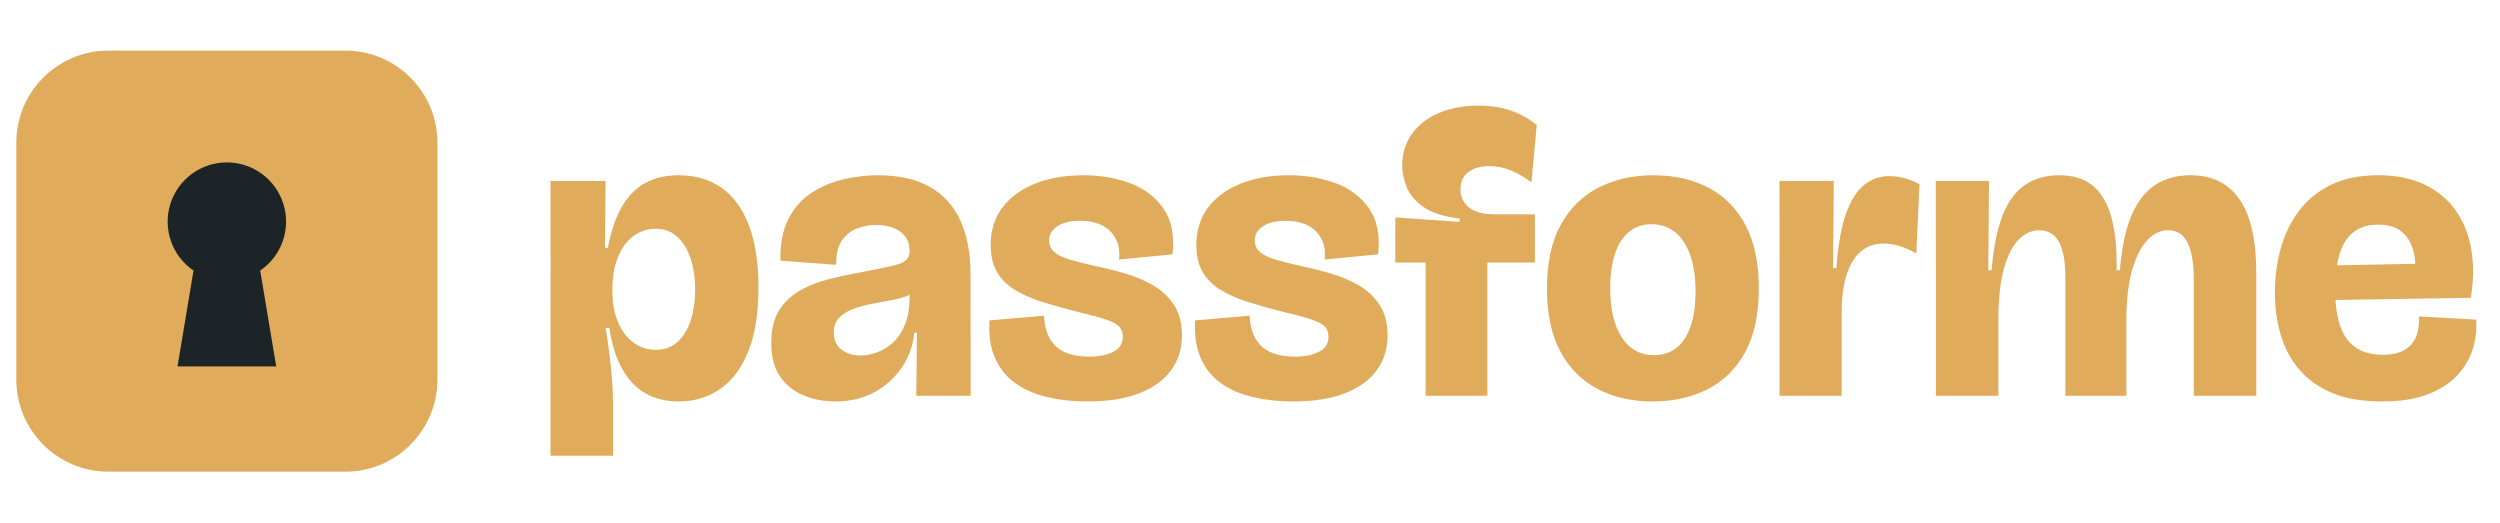
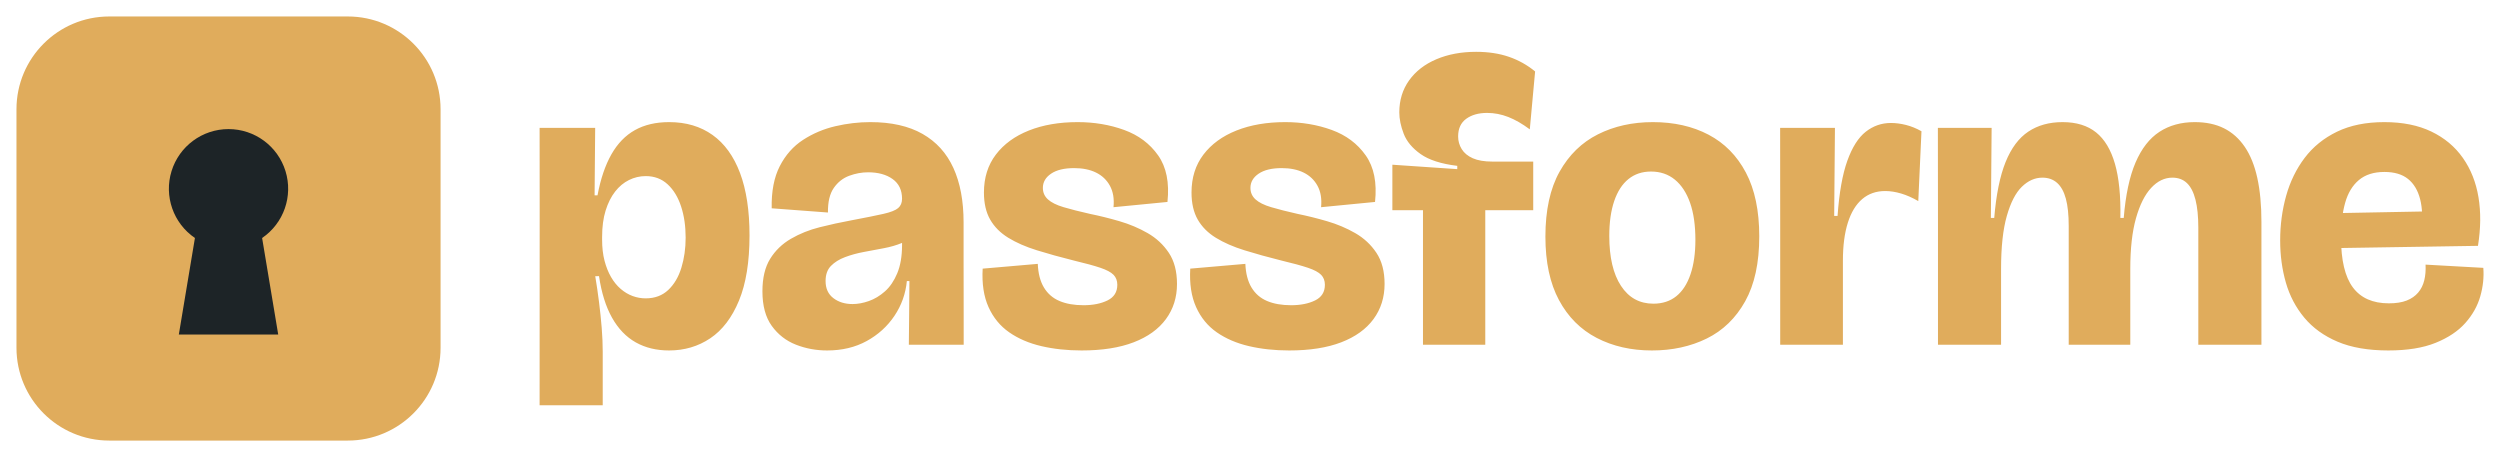
- <svg xmlns="http://www.w3.org/2000/svg" viewBox="0 0 6127 1280">
-   <g transform="translate(40 124) scale(16.125)">
+ <svg xmlns="http://www.w3.org/2000/svg" viewBox="0 0 6070 1110">
+   <g transform="translate(40 40) scale(16.0891)">
    <path fill="#e0ac5c" d="M14 0H50A14 14 0 0 1 64 14V50A14 14 0 0 1 50 64H14A14 14 0 0 1 0 50V14A14 14 0 0 1 14 0Z" />
    <path fill="#1d2427" d="M26.93 33.43A9 9 0 1 1 37.07 33.43L39.5 48H24.5Z" />
  </g>
-   <path transform="translate(1312 970)" fill="#e0ac5c" d="M37.166 146.917 37.333 -333.418 37.166 -526.5H172.085L170.668 -362.667H177.752Q189.002 -422.667 211.502 -462.25Q234.001 -501.834 268.71 -521.167Q303.418 -540.5 351.752 -540.5Q413.252 -540.5 457.043 -509.292Q500.835 -478.084 523.835 -416.833Q546.835 -355.583 546.835 -265.333Q546.835 -169.0 521.251 -107.125Q495.668 -45.25 451.585 -15.667Q407.501 13.917 351.418 13.917Q305.502 13.917 270.543 -5.75Q235.585 -25.416 212.96 -65.708Q190.335 -105.999 181.419 -166.499L172.252 -166.416Q177.419 -135.5 181.46 -103.375Q185.502 -71.25 187.96 -40.792Q190.419 -10.333 190.419 17.5V146.917ZM294.75 -112.585Q327.833 -112.585 349.458 -132.918Q371.083 -153.251 381.416 -187.043Q391.749 -220.834 391.749 -259.917Q391.749 -302 380.708 -335.708Q369.666 -369.416 348.083 -389.415Q326.5 -409.415 294.834 -409.415Q273.418 -409.415 254.21 -399.916Q235.001 -390.416 220.502 -371.833Q206.002 -353.25 197.46 -325.833Q188.918 -298.417 188.918 -261.666V-255.083Q188.918 -226.499 194.752 -204.083Q200.585 -181.666 210.585 -164.375Q220.585 -147.084 234.085 -135.501Q247.585 -123.918 262.96 -118.251Q278.334 -112.585 294.75 -112.585ZM735.25 13.917Q695.167 13.917 659.375 -0.167Q623.583 -14.25 600.875 -45.708Q578.166 -77.167 578.166 -129.75Q578.166 -178.25 596.916 -208.542Q615.667 -238.834 647.458 -257.292Q679.25 -275.75 717.417 -285.334Q755.583 -294.917 793.5 -301.917Q846.083 -311.834 872.249 -317.792Q898.416 -323.75 907.791 -331.875Q917.166 -340 917.166 -354.333Q917.166 -385.833 894.291 -402.249Q871.417 -418.666 834.751 -418.666Q811.834 -418.666 789.001 -410.249Q766.168 -401.832 751.46 -380.708Q736.752 -359.583 737.252 -321L600.667 -331.249Q599.416 -392.833 620.291 -433.542Q641.166 -474.25 676.958 -497.459Q712.75 -520.667 755.334 -530.584Q797.917 -540.5 840.084 -540.5Q916.585 -540.5 966.876 -511.917Q1017.168 -483.333 1041.877 -429.125Q1066.585 -374.916 1066.585 -297.082V-202.582Q1066.668 -168.999 1066.71 -134.916Q1066.752 -100.833 1066.793 -67.208Q1066.835 -33.583 1066.835 0.0H933.667Q934.083 -37.166 934.416 -74.958Q934.75 -112.749 935.083 -154.582H928.833Q924.416 -108.416 898.708 -70.125Q873 -31.833 831.291 -8.958Q789.583 13.917 735.25 13.917ZM797.001 -98.751Q815.751 -98.751 836.542 -106.043Q857.333 -113.334 875.667 -129.584Q894 -145.834 905.5 -173.458Q917 -201.083 917.166 -240.833L917.249 -264.666L944.166 -268.333Q935.75 -255 916.458 -246.958Q897.167 -238.916 873.042 -234.375Q848.917 -229.833 824.292 -225.208Q799.668 -220.583 778.668 -212.666Q757.668 -204.75 744.585 -191.417Q731.502 -178.084 731.502 -154.667Q731.502 -127.584 750.377 -113.168Q769.252 -98.751 797.001 -98.751ZM1353.084 13.917Q1300.584 13.917 1255.542 3.417Q1210.5 -7.083 1177.417 -30.083Q1144.333 -53.083 1127.083 -91.5Q1109.833 -129.917 1112.916 -184.75L1246.752 -196.333Q1248.168 -161.334 1261.668 -138.918Q1275.168 -116.501 1299.376 -106.21Q1323.584 -95.918 1357.834 -95.918Q1392.333 -95.918 1416.083 -107.584Q1439.832 -119.251 1439.832 -145.5Q1439.832 -160.417 1430.624 -169.791Q1421.416 -179.166 1398.667 -186.833Q1375.917 -194.499 1334.917 -204.249Q1285.25 -216.666 1244.75 -229.25Q1204.25 -241.833 1175.291 -259.583Q1146.333 -277.333 1131.166 -303.792Q1116 -330.25 1116 -369.5Q1116 -423.583 1144.958 -461.667Q1173.917 -499.75 1225.125 -520.125Q1276.334 -540.5 1343.501 -540.5Q1404.001 -540.5 1456.376 -521.5Q1508.751 -502.5 1538.918 -459.75Q1569.085 -417 1561.584 -346.667L1430.583 -333.917Q1433.583 -364.583 1421.916 -385.874Q1410.25 -407.166 1388.167 -417.999Q1366.084 -428.832 1335 -428.832Q1299.001 -428.832 1279.043 -415.333Q1259.085 -401.833 1259.085 -380.833Q1259.085 -364 1271.46 -352.792Q1283.835 -341.584 1309.293 -334.001Q1334.751 -326.418 1373.917 -317.584Q1408.084 -310.667 1444.917 -299.959Q1481.751 -289.251 1513.459 -271.042Q1545.168 -252.834 1564.959 -223.084Q1584.751 -193.334 1584.751 -147.5Q1584.751 -98.834 1557.876 -62.25Q1531.001 -25.667 1479.501 -5.875Q1428.001 13.917 1353.084 13.917ZM1857.084 13.917Q1804.584 13.917 1759.542 3.417Q1714.5 -7.083 1681.417 -30.083Q1648.333 -53.083 1631.083 -91.5Q1613.833 -129.917 1616.916 -184.75L1750.752 -196.333Q1752.168 -161.334 1765.668 -138.918Q1779.168 -116.501 1803.376 -106.21Q1827.584 -95.918 1861.834 -95.918Q1896.333 -95.918 1920.083 -107.584Q1943.832 -119.251 1943.832 -145.5Q1943.832 -160.417 1934.624 -169.791Q1925.416 -179.166 1902.667 -186.833Q1879.917 -194.499 1838.917 -204.249Q1789.25 -216.666 1748.75 -229.25Q1708.25 -241.833 1679.291 -259.583Q1650.333 -277.333 1635.166 -303.792Q1620 -330.25 1620 -369.5Q1620 -423.583 1648.958 -461.667Q1677.917 -499.75 1729.125 -520.125Q1780.334 -540.5 1847.501 -540.5Q1908.001 -540.5 1960.376 -521.5Q2012.751 -502.5 2042.918 -459.75Q2073.085 -417 2065.584 -346.667L1934.583 -333.917Q1937.583 -364.583 1925.916 -385.874Q1914.25 -407.166 1892.167 -417.999Q1870.084 -428.832 1839 -428.832Q1803.001 -428.832 1783.043 -415.333Q1763.085 -401.833 1763.085 -380.833Q1763.085 -364 1775.46 -352.792Q1787.835 -341.584 1813.293 -334.001Q1838.751 -326.418 1877.917 -317.584Q1912.084 -310.667 1948.917 -299.959Q1985.751 -289.251 2017.459 -271.042Q2049.168 -252.834 2068.959 -223.084Q2088.751 -193.334 2088.751 -147.5Q2088.751 -98.834 2061.876 -62.25Q2035.001 -25.667 1983.501 -5.875Q1932.001 13.917 1857.084 13.917ZM2182 0.0V-326.666H2107.667V-437.084L2265.251 -426.334V-434.334Q2206.667 -441.417 2176.292 -462.917Q2145.916 -484.417 2135.208 -512.209Q2124.5 -540.001 2124.5 -564.084Q2124.5 -608.501 2148.292 -641.792Q2172.084 -675.084 2214.5 -693.126Q2256.917 -711.167 2311.168 -711.167Q2355.334 -711.167 2390.543 -699.084Q2425.751 -687.001 2454.251 -663.501L2441.335 -522.916Q2414.168 -543.165 2389.001 -552.999Q2363.835 -562.832 2337.752 -562.832Q2306.585 -562.832 2286.96 -548.541Q2267.335 -534.249 2267.335 -505.666Q2267.335 -489.083 2276.002 -475.0Q2284.668 -460.917 2302.835 -452.792Q2321.001 -444.667 2350.751 -444.667H2449.668V-326.666H2333.252V0.0ZM2737.833 13.917Q2662.5 13.917 2603.833 -16.542Q2545.166 -47.0 2512.208 -108.375Q2479.25 -169.75 2479.25 -262.417Q2479.25 -358.584 2513.541 -419.917Q2547.833 -481.25 2606.833 -510.875Q2665.833 -540.5 2740.084 -540.5Q2817.167 -540.5 2875.334 -509.959Q2933.501 -479.417 2966.001 -418Q2998.501 -356.584 2998.501 -263Q2998.501 -166.75 2964.292 -105.458Q2930.084 -44.167 2871.084 -15.125Q2812.084 13.917 2737.833 13.917ZM2741.417 -99.668Q2774.416 -99.668 2796.999 -117.751Q2819.582 -135.834 2831.499 -170.876Q2843.415 -205.917 2843.415 -254.583Q2843.415 -307.833 2830.54 -344.458Q2817.666 -381.083 2793.624 -400.791Q2769.583 -420.499 2735.583 -420.499Q2703.501 -420.499 2680.876 -402.249Q2658.251 -383.999 2646.293 -348.833Q2634.335 -313.667 2634.335 -264.25Q2634.335 -186.334 2662.71 -143.001Q2691.084 -99.668 2741.417 -99.668ZM3049.333 0.0V-281.751L3049.166 -526.5H3182.251L3180.419 -312.751H3188.585Q3194.585 -397.168 3212.293 -446.543Q3230.002 -495.917 3257.085 -517.167Q3284.168 -538.417 3318.085 -538.417Q3335.668 -538.417 3354.71 -533.625Q3373.752 -528.834 3392.335 -518.333L3384.585 -348.748Q3363.335 -361.081 3343.001 -367.123Q3322.668 -373.165 3304.334 -373.165Q3271.334 -373.165 3248.46 -353.665Q3225.585 -334.165 3213.585 -296.333Q3201.585 -258.5 3201.585 -204.418V0.0ZM3432.416 0.0V-285.169L3432.166 -526.5H3562.668L3560.835 -307.835H3569.002Q3576.002 -392.584 3596.543 -443.459Q3617.085 -494.334 3651.752 -517.417Q3686.418 -540.5 3734.835 -540.5Q3785.168 -540.5 3816.251 -515.542Q3847.335 -490.584 3862.085 -439.251Q3876.835 -387.918 3875.252 -307.835H3883.418Q3890.252 -391.584 3912.127 -442.459Q3934.002 -493.334 3970.127 -516.917Q4006.252 -540.5 4055.918 -540.5Q4096.835 -540.5 4126.835 -525.5Q4156.835 -510.5 4177.293 -480.459Q4197.752 -450.417 4207.752 -404.875Q4217.752 -359.334 4217.752 -298.25V0.0H4064.499V-284.334Q4064.499 -325.083 4057.624 -352.166Q4050.75 -379.249 4036.875 -392.457Q4023.0 -405.665 4001.5 -405.665Q3973.168 -405.665 3950.043 -380.832Q3926.918 -355.999 3913.127 -307.041Q3899.335 -258.084 3899.335 -184.167V0.0H3749.833V-288.584Q3749.833 -328.916 3742.916 -354.541Q3736 -380.166 3721.708 -392.915Q3707.417 -405.665 3686 -405.665Q3658.834 -405.665 3636.168 -383.666Q3613.502 -361.666 3599.543 -312.708Q3585.585 -263.75 3585.585 -184.167V0.0ZM4526 13.917Q4452.75 13.917 4402.791 -7.292Q4352.833 -28.5 4321.833 -65.709Q4290.833 -102.917 4277.041 -151Q4263.25 -199.084 4263.25 -252.917Q4263.25 -309.917 4277.791 -361.708Q4292.333 -413.5 4322.75 -453.709Q4353.166 -493.917 4401.208 -517.209Q4449.25 -540.5 4516.25 -540.5Q4582.584 -540.5 4630.292 -517.584Q4678.001 -494.667 4706.876 -453.542Q4735.751 -412.416 4744.751 -358.083Q4753.751 -303.749 4743.501 -240.083L4358.668 -233.999V-318.75L4626.666 -323.833L4605.832 -274.75Q4611.332 -321.166 4603.082 -353.333Q4594.833 -385.499 4573.708 -402.499Q4552.583 -419.499 4516.25 -419.499Q4477.751 -419.499 4454.334 -399.791Q4430.918 -380.083 4420.96 -344.375Q4411.002 -308.667 4411.002 -260.333Q4411.002 -177.751 4439.793 -139.126Q4468.584 -100.501 4527.25 -100.501Q4553.166 -100.501 4570.416 -107.293Q4587.666 -114.084 4598.291 -126.626Q4608.915 -139.167 4613.124 -156.417Q4617.332 -173.667 4616.249 -194.5L4756.501 -186.667Q4759.167 -152.5 4749.084 -117.375Q4739.001 -82.25 4712.709 -52.667Q4686.418 -23.084 4640.584 -4.583Q4594.751 13.917 4526 13.917Z" />
+   <path transform="translate(1273 837)" fill="#e0ac5c" d="M37.166 146.917 37.333 -333.418 37.166 -526.5H172.085L170.668 -362.667H177.752Q189.002 -422.667 211.502 -462.25Q234.001 -501.834 268.71 -521.167Q303.418 -540.5 351.752 -540.5Q413.252 -540.5 457.043 -509.292Q500.835 -478.084 523.835 -416.833Q546.835 -355.583 546.835 -265.333Q546.835 -169.0 521.251 -107.125Q495.668 -45.25 451.585 -15.667Q407.501 13.917 351.418 13.917Q305.502 13.917 270.543 -5.75Q235.585 -25.416 212.96 -65.708Q190.335 -105.999 181.419 -166.499L172.252 -166.416Q177.419 -135.5 181.46 -103.375Q185.502 -71.25 187.96 -40.792Q190.419 -10.333 190.419 17.5V146.917ZM294.75 -112.585Q327.833 -112.585 349.458 -132.918Q371.083 -153.251 381.416 -187.043Q391.749 -220.834 391.749 -259.917Q391.749 -302 380.708 -335.708Q369.666 -369.416 348.083 -389.415Q326.5 -409.415 294.834 -409.415Q273.418 -409.415 254.21 -399.916Q235.001 -390.416 220.502 -371.833Q206.002 -353.25 197.46 -325.833Q188.918 -298.417 188.918 -261.666V-255.083Q188.918 -226.499 194.752 -204.083Q200.585 -181.666 210.585 -164.375Q220.585 -147.084 234.085 -135.501Q247.585 -123.918 262.96 -118.251Q278.334 -112.585 294.75 -112.585ZM735.25 13.917Q695.167 13.917 659.375 -0.167Q623.583 -14.25 600.875 -45.708Q578.166 -77.167 578.166 -129.75Q578.166 -178.25 596.916 -208.542Q615.667 -238.834 647.458 -257.292Q679.25 -275.75 717.417 -285.334Q755.583 -294.917 793.5 -301.917Q846.083 -311.834 872.249 -317.792Q898.416 -323.75 907.791 -331.875Q917.166 -340 917.166 -354.333Q917.166 -385.833 894.291 -402.249Q871.417 -418.666 834.751 -418.666Q811.834 -418.666 789.001 -410.249Q766.168 -401.832 751.46 -380.708Q736.752 -359.583 737.252 -321L600.667 -331.249Q599.416 -392.833 620.291 -433.542Q641.166 -474.25 676.958 -497.459Q712.75 -520.667 755.334 -530.584Q797.917 -540.5 840.084 -540.5Q916.585 -540.5 966.876 -511.917Q1017.168 -483.333 1041.877 -429.125Q1066.585 -374.916 1066.585 -297.082V-202.582Q1066.668 -168.999 1066.71 -134.916Q1066.752 -100.833 1066.793 -67.208Q1066.835 -33.583 1066.835 0.0H933.667Q934.083 -37.166 934.416 -74.958Q934.75 -112.749 935.083 -154.582H928.833Q924.416 -108.416 898.708 -70.125Q873 -31.833 831.291 -8.958Q789.583 13.917 735.25 13.917ZM797.001 -98.751Q815.751 -98.751 836.542 -106.043Q857.333 -113.334 875.667 -129.584Q894 -145.834 905.5 -173.458Q917 -201.083 917.166 -240.833L917.249 -264.666L944.166 -268.333Q935.75 -255 916.458 -246.958Q897.167 -238.916 873.042 -234.375Q848.917 -229.833 824.292 -225.208Q799.668 -220.583 778.668 -212.666Q757.668 -204.75 744.585 -191.417Q731.502 -178.084 731.502 -154.667Q731.502 -127.584 750.377 -113.168Q769.252 -98.751 797.001 -98.751ZM1353.084 13.917Q1300.584 13.917 1255.542 3.417Q1210.5 -7.083 1177.417 -30.083Q1144.333 -53.083 1127.083 -91.5Q1109.833 -129.917 1112.916 -184.75L1246.752 -196.333Q1248.168 -161.334 1261.668 -138.918Q1275.168 -116.501 1299.376 -106.21Q1323.584 -95.918 1357.834 -95.918Q1392.333 -95.918 1416.083 -107.584Q1439.832 -119.251 1439.832 -145.5Q1439.832 -160.417 1430.624 -169.791Q1421.416 -179.166 1398.667 -186.833Q1375.917 -194.499 1334.917 -204.249Q1285.25 -216.666 1244.75 -229.25Q1204.25 -241.833 1175.291 -259.583Q1146.333 -277.333 1131.166 -303.792Q1116 -330.25 1116 -369.5Q1116 -423.583 1144.958 -461.667Q1173.917 -499.75 1225.125 -520.125Q1276.334 -540.5 1343.501 -540.5Q1404.001 -540.5 1456.376 -521.5Q1508.751 -502.5 1538.918 -459.75Q1569.085 -417 1561.584 -346.667L1430.583 -333.917Q1433.583 -364.583 1421.916 -385.874Q1410.25 -407.166 1388.167 -417.999Q1366.084 -428.832 1335 -428.832Q1299.001 -428.832 1279.043 -415.333Q1259.085 -401.833 1259.085 -380.833Q1259.085 -364 1271.46 -352.792Q1283.835 -341.584 1309.293 -334.001Q1334.751 -326.418 1373.917 -317.584Q1408.084 -310.667 1444.917 -299.959Q1481.751 -289.251 1513.459 -271.042Q1545.168 -252.834 1564.959 -223.084Q1584.751 -193.334 1584.751 -147.5Q1584.751 -98.834 1557.876 -62.25Q1531.001 -25.667 1479.501 -5.875Q1428.001 13.917 1353.084 13.917ZM1857.084 13.917Q1804.584 13.917 1759.542 3.417Q1714.5 -7.083 1681.417 -30.083Q1648.333 -53.083 1631.083 -91.5Q1613.833 -129.917 1616.916 -184.75L1750.752 -196.333Q1752.168 -161.334 1765.668 -138.918Q1779.168 -116.501 1803.376 -106.21Q1827.584 -95.918 1861.834 -95.918Q1896.333 -95.918 1920.083 -107.584Q1943.832 -119.251 1943.832 -145.5Q1943.832 -160.417 1934.624 -169.791Q1925.416 -179.166 1902.667 -186.833Q1879.917 -194.499 1838.917 -204.249Q1789.25 -216.666 1748.75 -229.25Q1708.25 -241.833 1679.291 -259.583Q1650.333 -277.333 1635.166 -303.792Q1620 -330.25 1620 -369.5Q1620 -423.583 1648.958 -461.667Q1677.917 -499.75 1729.125 -520.125Q1780.334 -540.5 1847.501 -540.5Q1908.001 -540.5 1960.376 -521.5Q2012.751 -502.5 2042.918 -459.75Q2073.085 -417 2065.584 -346.667L1934.583 -333.917Q1937.583 -364.583 1925.916 -385.874Q1914.25 -407.166 1892.167 -417.999Q1870.084 -428.832 1839 -428.832Q1803.001 -428.832 1783.043 -415.333Q1763.085 -401.833 1763.085 -380.833Q1763.085 -364 1775.46 -352.792Q1787.835 -341.584 1813.293 -334.001Q1838.751 -326.418 1877.917 -317.584Q1912.084 -310.667 1948.917 -299.959Q1985.751 -289.251 2017.459 -271.042Q2049.168 -252.834 2068.959 -223.084Q2088.751 -193.334 2088.751 -147.5Q2088.751 -98.834 2061.876 -62.25Q2035.001 -25.667 1983.501 -5.875Q1932.001 13.917 1857.084 13.917ZM2182 0.0V-326.666H2107.667V-437.084L2265.251 -426.334V-434.334Q2206.667 -441.417 2176.292 -462.917Q2145.916 -484.417 2135.208 -512.209Q2124.5 -540.001 2124.5 -564.084Q2124.5 -608.501 2148.292 -641.792Q2172.084 -675.084 2214.5 -693.126Q2256.917 -711.167 2311.168 -711.167Q2355.334 -711.167 2390.543 -699.084Q2425.751 -687.001 2454.251 -663.501L2441.335 -522.916Q2414.168 -543.165 2389.001 -552.999Q2363.835 -562.832 2337.752 -562.832Q2306.585 -562.832 2286.96 -548.541Q2267.335 -534.249 2267.335 -505.666Q2267.335 -489.083 2276.002 -475.0Q2284.668 -460.917 2302.835 -452.792Q2321.001 -444.667 2350.751 -444.667H2449.668V-326.666H2333.252V0.0ZM2737.833 13.917Q2662.5 13.917 2603.833 -16.542Q2545.166 -47.0 2512.208 -108.375Q2479.25 -169.75 2479.25 -262.417Q2479.25 -358.584 2513.541 -419.917Q2547.833 -481.25 2606.833 -510.875Q2665.833 -540.5 2740.084 -540.5Q2817.167 -540.5 2875.334 -509.959Q2933.501 -479.417 2966.001 -418Q2998.501 -356.584 2998.501 -263Q2998.501 -166.75 2964.292 -105.458Q2930.084 -44.167 2871.084 -15.125Q2812.084 13.917 2737.833 13.917ZM2741.417 -99.668Q2774.416 -99.668 2796.999 -117.751Q2819.582 -135.834 2831.499 -170.876Q2843.415 -205.917 2843.415 -254.583Q2843.415 -307.833 2830.54 -344.458Q2817.666 -381.083 2793.624 -400.791Q2769.583 -420.499 2735.583 -420.499Q2703.501 -420.499 2680.876 -402.249Q2658.251 -383.999 2646.293 -348.833Q2634.335 -313.667 2634.335 -264.25Q2634.335 -186.334 2662.71 -143.001Q2691.084 -99.668 2741.417 -99.668ZM3049.333 0.0V-281.751L3049.166 -526.5H3182.251L3180.419 -312.751H3188.585Q3194.585 -397.168 3212.293 -446.543Q3230.002 -495.917 3257.085 -517.167Q3284.168 -538.417 3318.085 -538.417Q3335.668 -538.417 3354.71 -533.625Q3373.752 -528.834 3392.335 -518.333L3384.585 -348.748Q3363.335 -361.081 3343.001 -367.123Q3322.668 -373.165 3304.334 -373.165Q3271.334 -373.165 3248.46 -353.665Q3225.585 -334.165 3213.585 -296.333Q3201.585 -258.5 3201.585 -204.418V0.0ZM3432.416 0.0V-285.169L3432.166 -526.5H3562.668L3560.835 -307.835H3569.002Q3576.002 -392.584 3596.543 -443.459Q3617.085 -494.334 3651.752 -517.417Q3686.418 -540.5 3734.835 -540.5Q3785.168 -540.5 3816.251 -515.542Q3847.335 -490.584 3862.085 -439.251Q3876.835 -387.918 3875.252 -307.835H3883.418Q3890.252 -391.584 3912.127 -442.459Q3934.002 -493.334 3970.127 -516.917Q4006.252 -540.5 4055.918 -540.5Q4096.835 -540.5 4126.835 -525.5Q4156.835 -510.5 4177.293 -480.459Q4197.752 -450.417 4207.752 -404.875Q4217.752 -359.334 4217.752 -298.25V0.0H4064.499V-284.334Q4064.499 -325.083 4057.624 -352.166Q4050.75 -379.249 4036.875 -392.457Q4023.0 -405.665 4001.5 -405.665Q3973.168 -405.665 3950.043 -380.832Q3926.918 -355.999 3913.127 -307.041Q3899.335 -258.084 3899.335 -184.167V0.0H3749.833V-288.584Q3749.833 -328.916 3742.916 -354.541Q3736 -380.166 3721.708 -392.915Q3707.417 -405.665 3686 -405.665Q3658.834 -405.665 3636.168 -383.666Q3613.502 -361.666 3599.543 -312.708Q3585.585 -263.75 3585.585 -184.167V0.0ZM4526 13.917Q4452.75 13.917 4402.791 -7.292Q4352.833 -28.5 4321.833 -65.709Q4290.833 -102.917 4277.041 -151Q4263.25 -199.084 4263.25 -252.917Q4263.25 -309.917 4277.791 -361.708Q4292.333 -413.5 4322.75 -453.709Q4353.166 -493.917 4401.208 -517.209Q4449.25 -540.5 4516.25 -540.5Q4582.584 -540.5 4630.292 -517.584Q4678.001 -494.667 4706.876 -453.542Q4735.751 -412.416 4744.751 -358.083Q4753.751 -303.749 4743.501 -240.083L4358.668 -233.999V-318.75L4626.666 -323.833L4605.832 -274.75Q4611.332 -321.166 4603.082 -353.333Q4594.833 -385.499 4573.708 -402.499Q4552.583 -419.499 4516.25 -419.499Q4477.751 -419.499 4454.334 -399.791Q4430.918 -380.083 4420.96 -344.375Q4411.002 -308.667 4411.002 -260.333Q4411.002 -177.751 4439.793 -139.126Q4468.584 -100.501 4527.25 -100.501Q4553.166 -100.501 4570.416 -107.293Q4587.666 -114.084 4598.291 -126.626Q4608.915 -139.167 4613.124 -156.417Q4617.332 -173.667 4616.249 -194.5L4756.501 -186.667Q4759.167 -152.5 4749.084 -117.375Q4739.001 -82.25 4712.709 -52.667Q4686.418 -23.084 4640.584 -4.583Q4594.751 13.917 4526 13.917Z" />
</svg>
